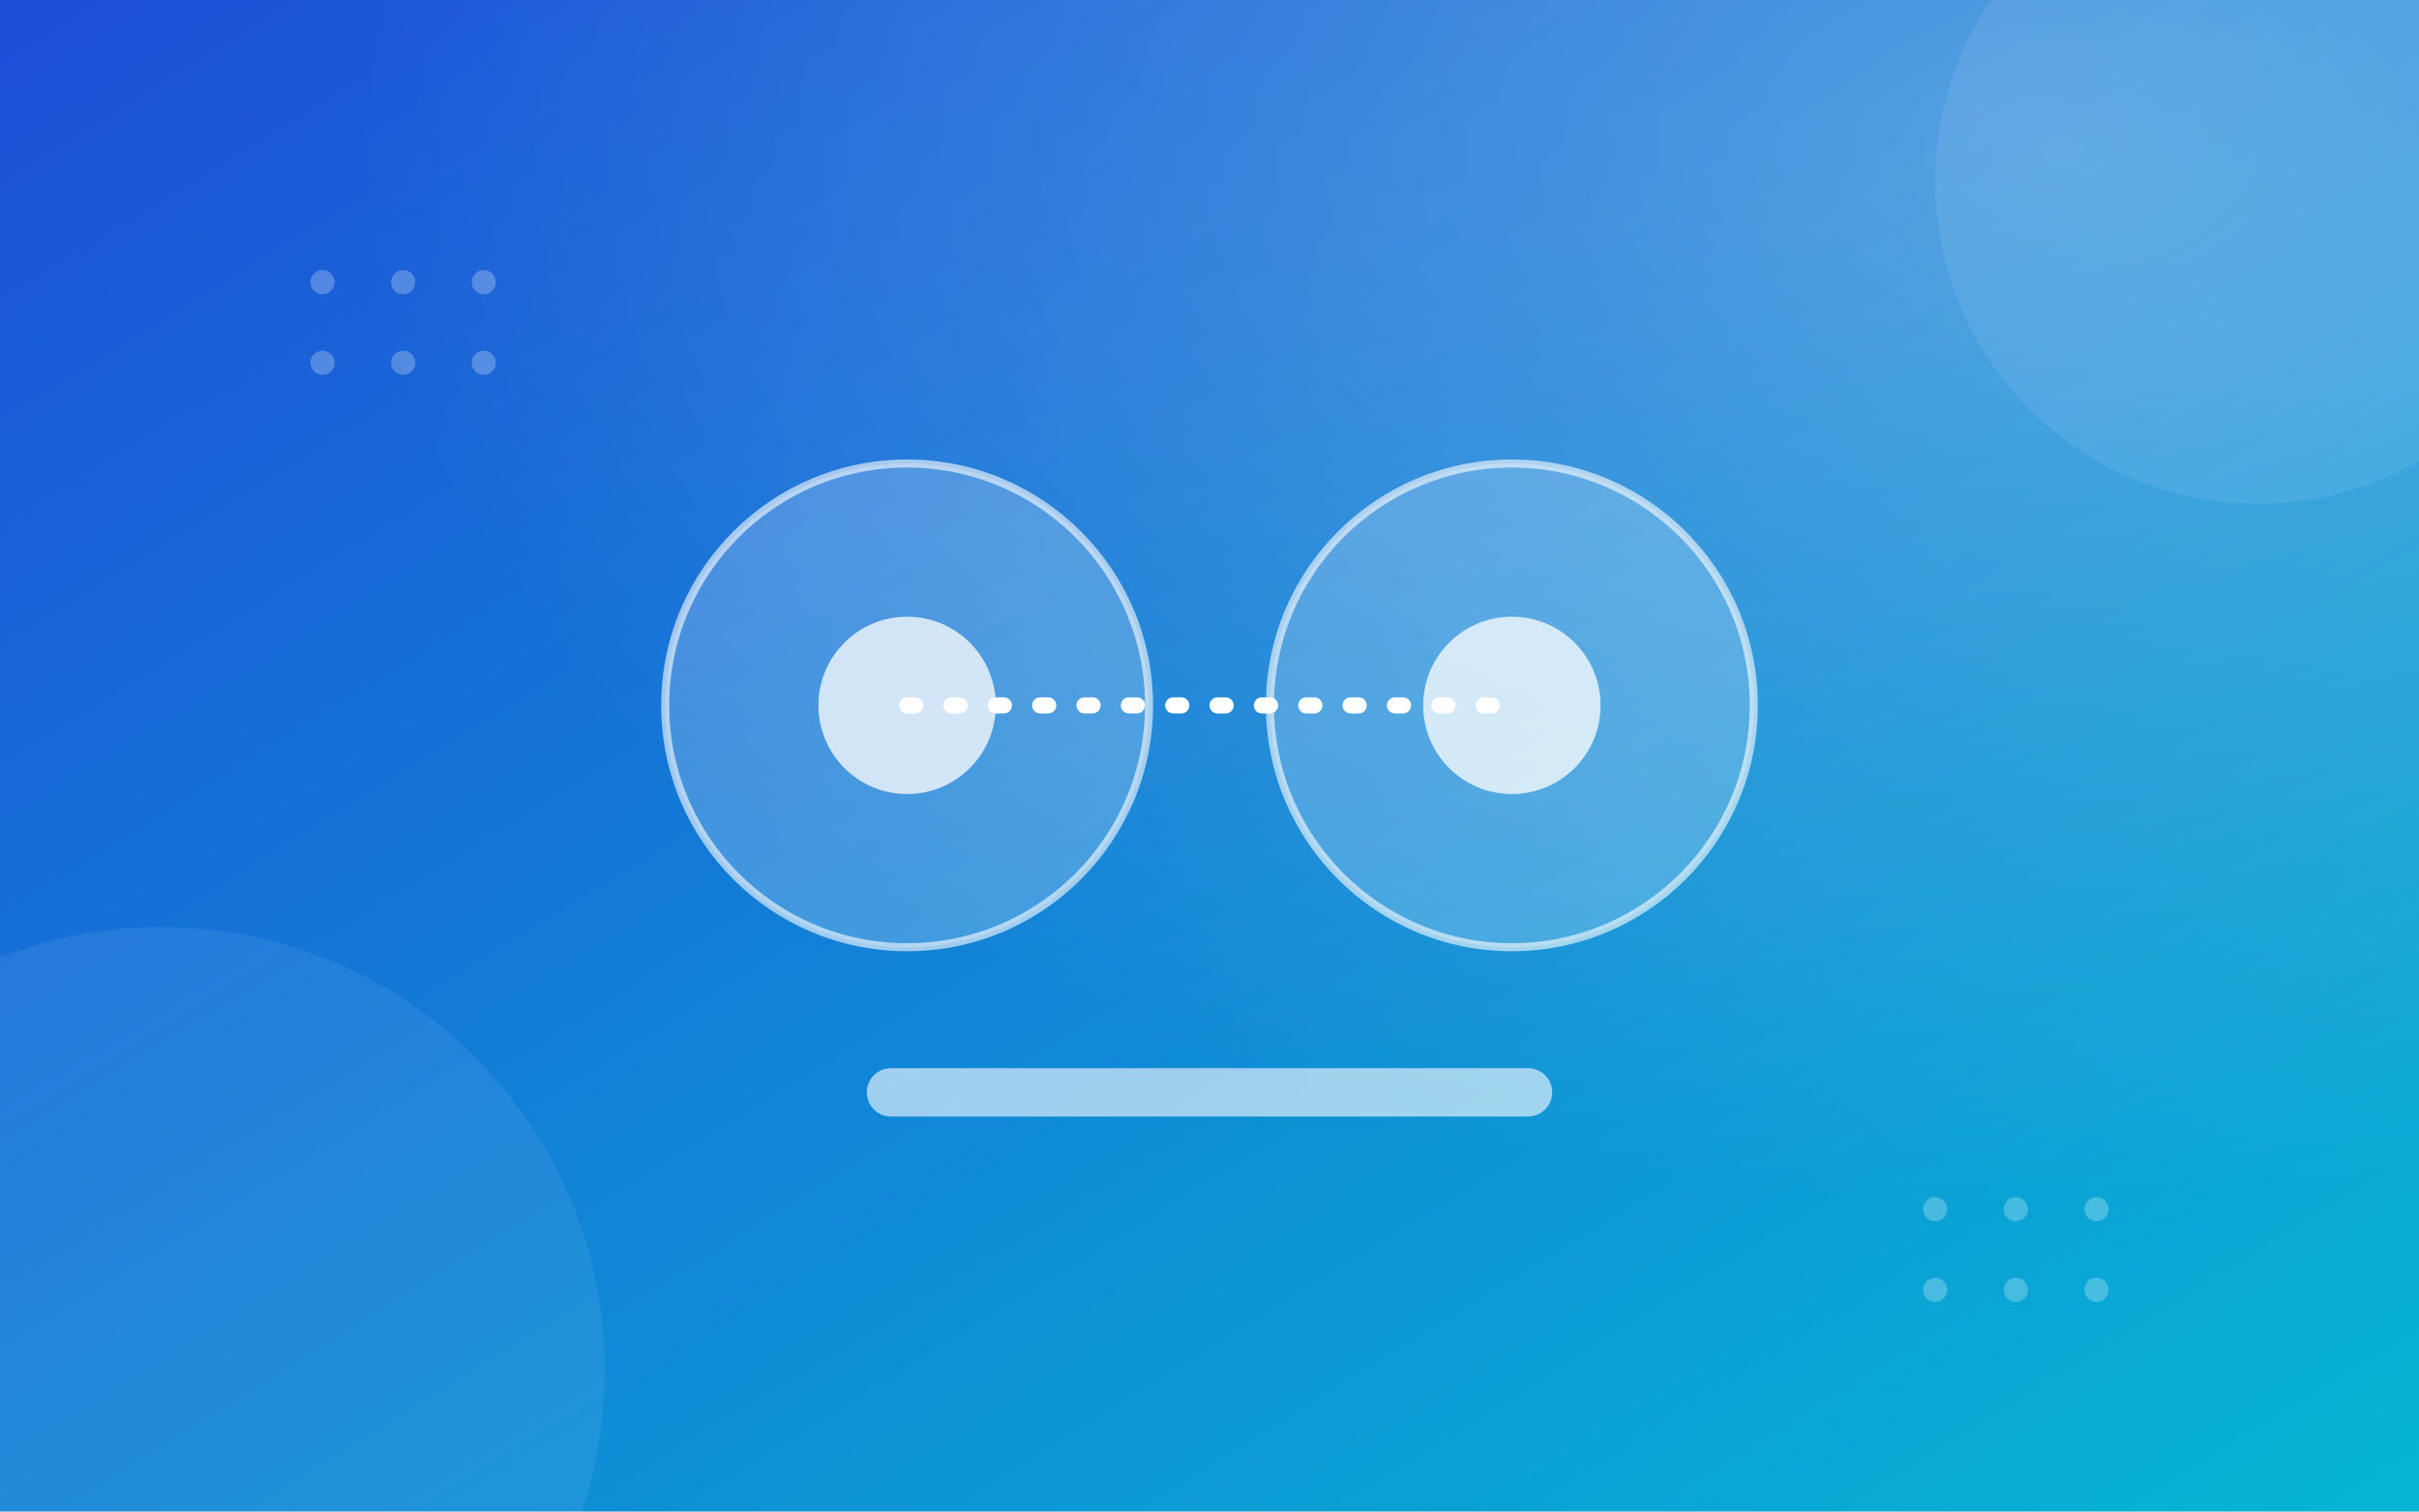
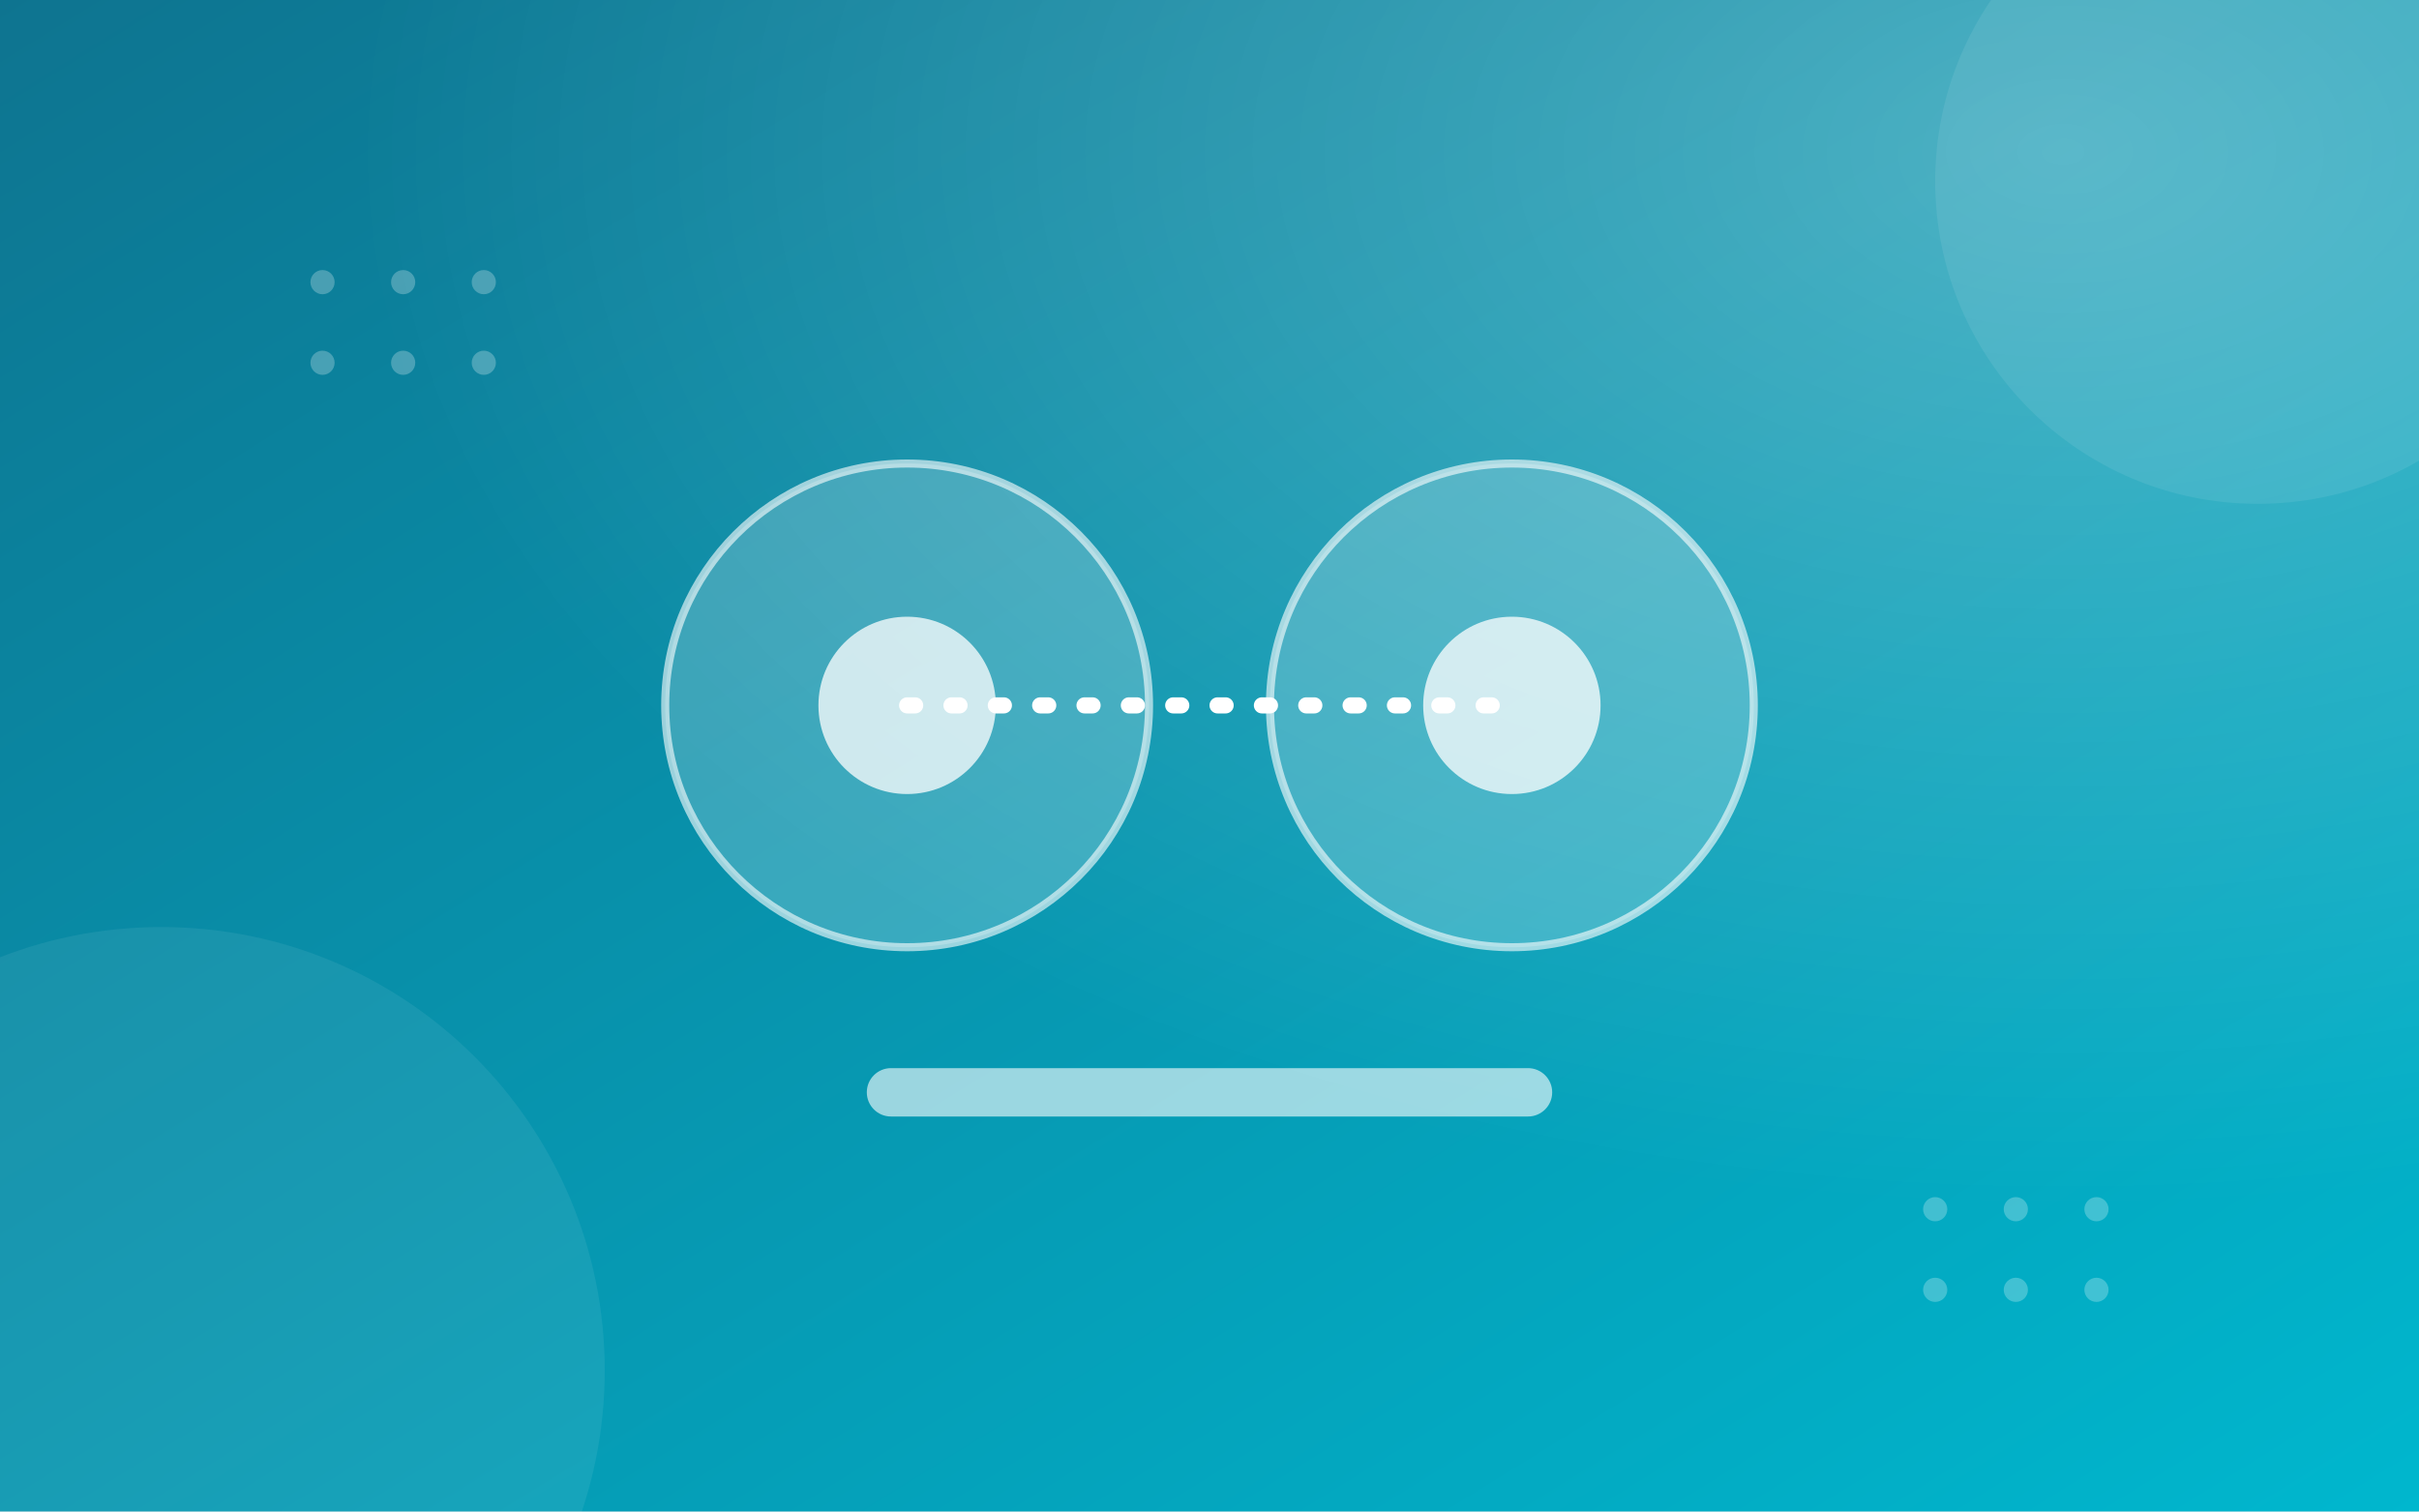
<svg xmlns="http://www.w3.org/2000/svg" viewBox="0 0 1200 750" width="1200" height="750">
  <defs>
    <linearGradient id="g" x1="0" y1="0" x2="1" y2="1">
-       <stop offset="0" stop-color="#1D4ED8" />
-       <stop offset="1" stop-color="#06B6D4" />
+       <stop offset="0" stop-color="#0E7490" />
+       <stop offset="1" stop-color="#00B7CE" />
    </linearGradient>
    <radialGradient id="r" cx=".85" cy=".1" r=".7">
      <stop offset="0" stop-color="#fff" stop-opacity=".28" />
      <stop offset="1" stop-color="#fff" stop-opacity="0" />
    </radialGradient>
  </defs>
  <rect width="1200" height="750" fill="url(#g)" />
  <rect width="1200" height="750" fill="url(#r)" />
  <circle cx="80" cy="680" r="220" fill="#fff" fill-opacity=".07" />
  <circle cx="1120" cy="90" r="160" fill="#fff" fill-opacity=".08" />
  <g fill="#fff" fill-opacity=".25">
    <circle cx="160" cy="140" r="6" />
    <circle cx="200" cy="140" r="6" />
    <circle cx="240" cy="140" r="6" />
    <circle cx="160" cy="180" r="6" />
    <circle cx="200" cy="180" r="6" />
    <circle cx="240" cy="180" r="6" />
    <circle cx="960" cy="600" r="6" />
    <circle cx="1000" cy="600" r="6" />
    <circle cx="1040" cy="600" r="6" />
    <circle cx="960" cy="640" r="6" />
    <circle cx="1000" cy="640" r="6" />
    <circle cx="1040" cy="640" r="6" />
  </g>
  <g transform="translate(600 390)">
    <circle cx="-150" cy="-40" r="120" fill="#fff" fill-opacity=".2" stroke="#fff" stroke-opacity=".6" stroke-width="4" />
    <circle cx="150" cy="-40" r="120" fill="#fff" fill-opacity=".2" stroke="#fff" stroke-opacity=".6" stroke-width="4" />
    <circle cx="-150" cy="-40" r="44" fill="#fff" fill-opacity=".75" />
    <circle cx="150" cy="-40" r="44" fill="#fff" fill-opacity=".75" />
    <path d="M-150 -40 L150 -40" stroke="#fff" stroke-width="8" stroke-dasharray="4 18" stroke-linecap="round" />
    <rect x="-170" y="140" width="340" height="24" rx="12" fill="#fff" fill-opacity=".6" />
  </g>
</svg>
